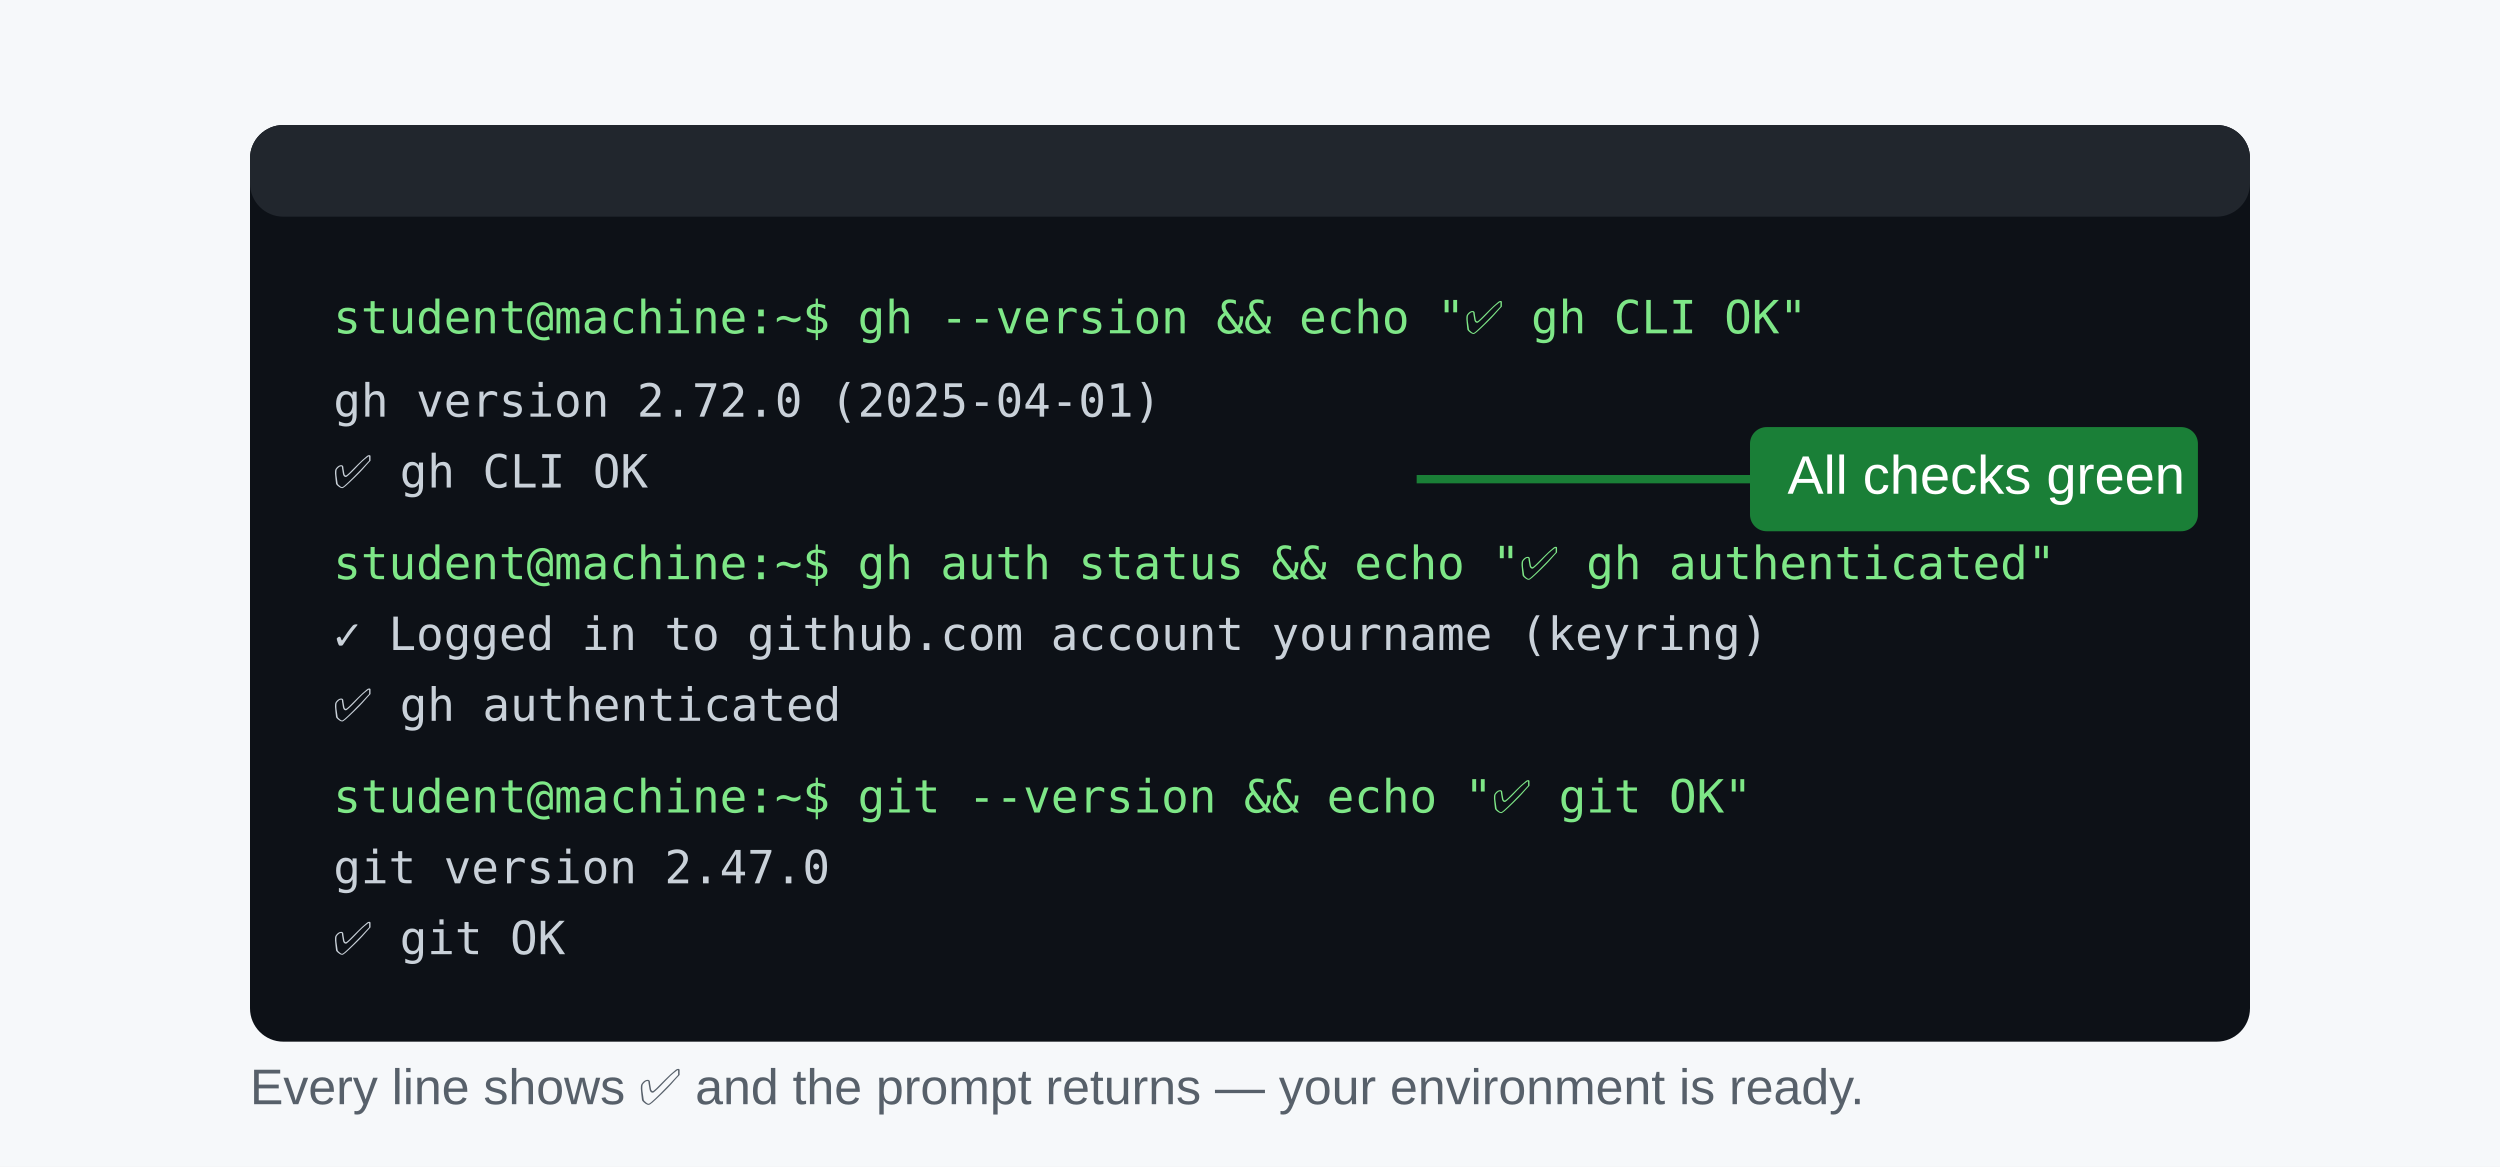
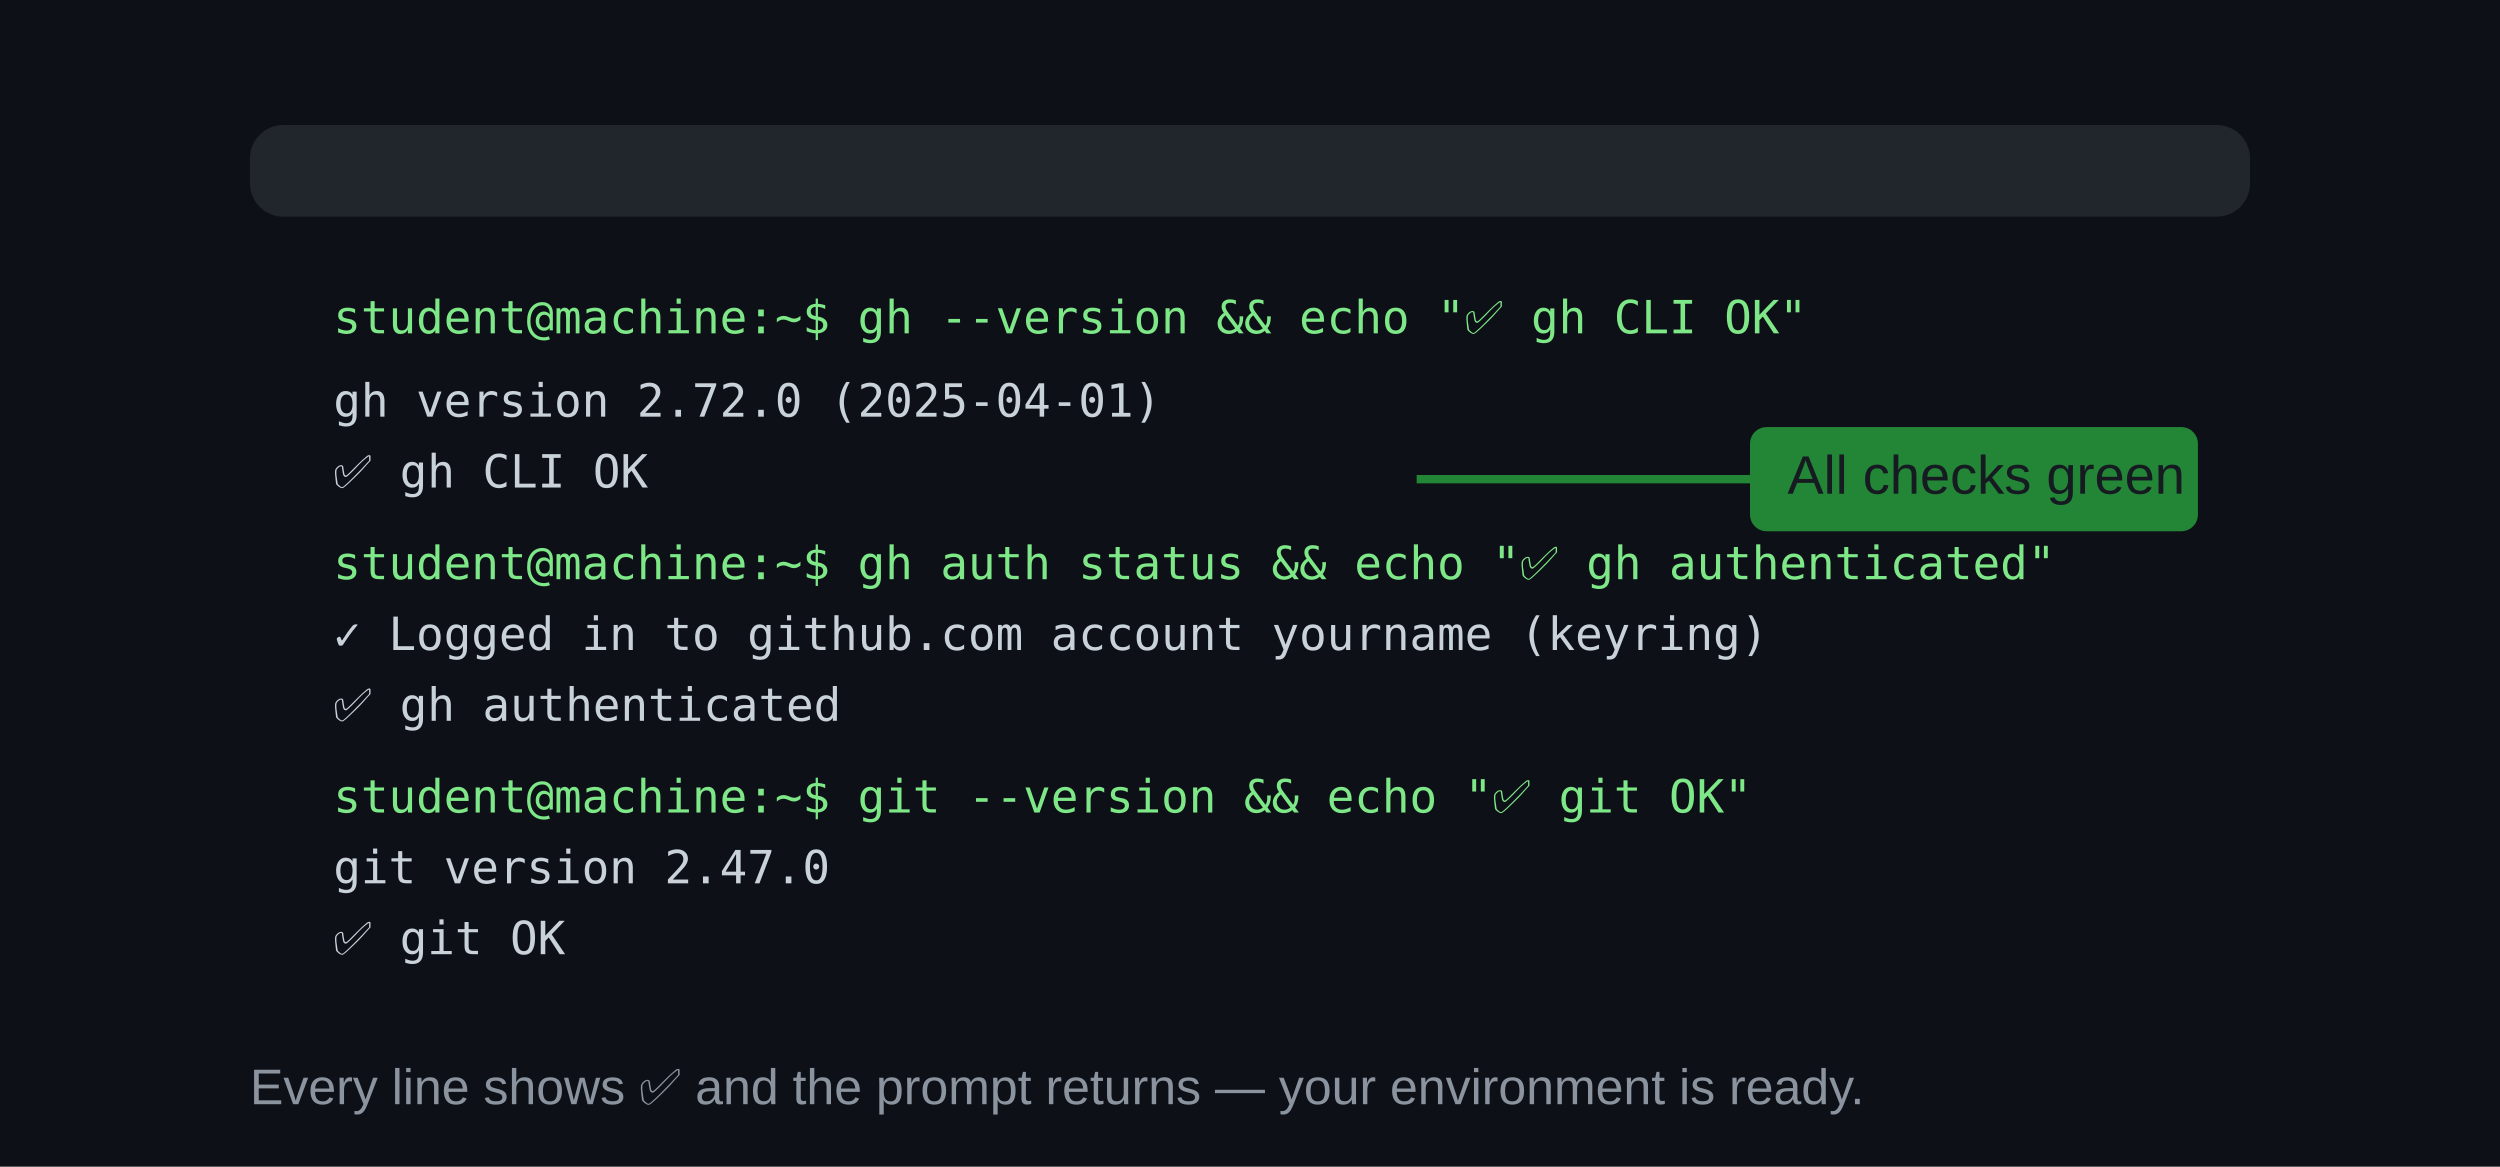
<svg xmlns="http://www.w3.org/2000/svg" width="1200" height="560" viewBox="0 0 1200 560" role="img" aria-label="Terminal showing a successful pre-flight check with all green checkmarks">
-   <rect width="1200" height="560" fill="#f6f8fa" />
+   <rect width="1200" height="560" fill="#0d1117" />
  <rect x="120" y="60" width="960" height="440" rx="16" fill="#0d1117" />
  <rect x="120" y="60" width="960" height="44" rx="16" fill="#21262d" />
  <text x="160" y="160" fill="#7ee787" font-family="monospace" font-size="22">student@machine:~$ gh --version &amp;&amp; echo "✅ gh CLI OK"</text>
  <text x="160" y="200" fill="#c9d1d9" font-family="monospace" font-size="22">gh version 2.72.0 (2025-04-01)</text>
  <text x="160" y="234" fill="#c9d1d9" font-family="monospace" font-size="22">✅ gh CLI OK</text>
  <text x="160" y="278" fill="#7ee787" font-family="monospace" font-size="22">student@machine:~$ gh auth status &amp;&amp; echo "✅ gh authenticated"</text>
  <text x="160" y="312" fill="#c9d1d9" font-family="monospace" font-size="22">  ✓ Logged in to github.com account yourname (keyring)</text>
  <text x="160" y="346" fill="#c9d1d9" font-family="monospace" font-size="22">✅ gh authenticated</text>
  <text x="160" y="390" fill="#7ee787" font-family="monospace" font-size="22">student@machine:~$ git --version &amp;&amp; echo "✅ git OK"</text>
  <text x="160" y="424" fill="#c9d1d9" font-family="monospace" font-size="22">git version 2.47.0</text>
  <text x="160" y="458" fill="#c9d1d9" font-family="monospace" font-size="22">✅ git OK</text>
-   <rect x="840" y="205" width="215" height="50" rx="8" fill="#1a7f37" />
-   <text x="858" y="237" fill="#ffffff" font-family="Arial, sans-serif" font-size="26">All checks green</text>
-   <line x1="840" y1="230" x2="680" y2="230" stroke="#1a7f37" stroke-width="4" />
-   <text x="120" y="530" fill="#57606a" font-family="Arial, sans-serif" font-size="24">Every line shows ✅ and the prompt returns — your environment is ready.</text>
+   <rect x="840" y="205" width="215" height="50" rx="8" fill="#238636" />
+   <text x="858" y="237" fill="#161b22" font-family="Arial, sans-serif" font-size="26">All checks green</text>
+   <line x1="840" y1="230" x2="680" y2="230" stroke="#238636" stroke-width="4" />
+   <text x="120" y="530" fill="#8b949e" font-family="Arial, sans-serif" font-size="24">Every line shows ✅ and the prompt returns — your environment is ready.</text>
</svg>
